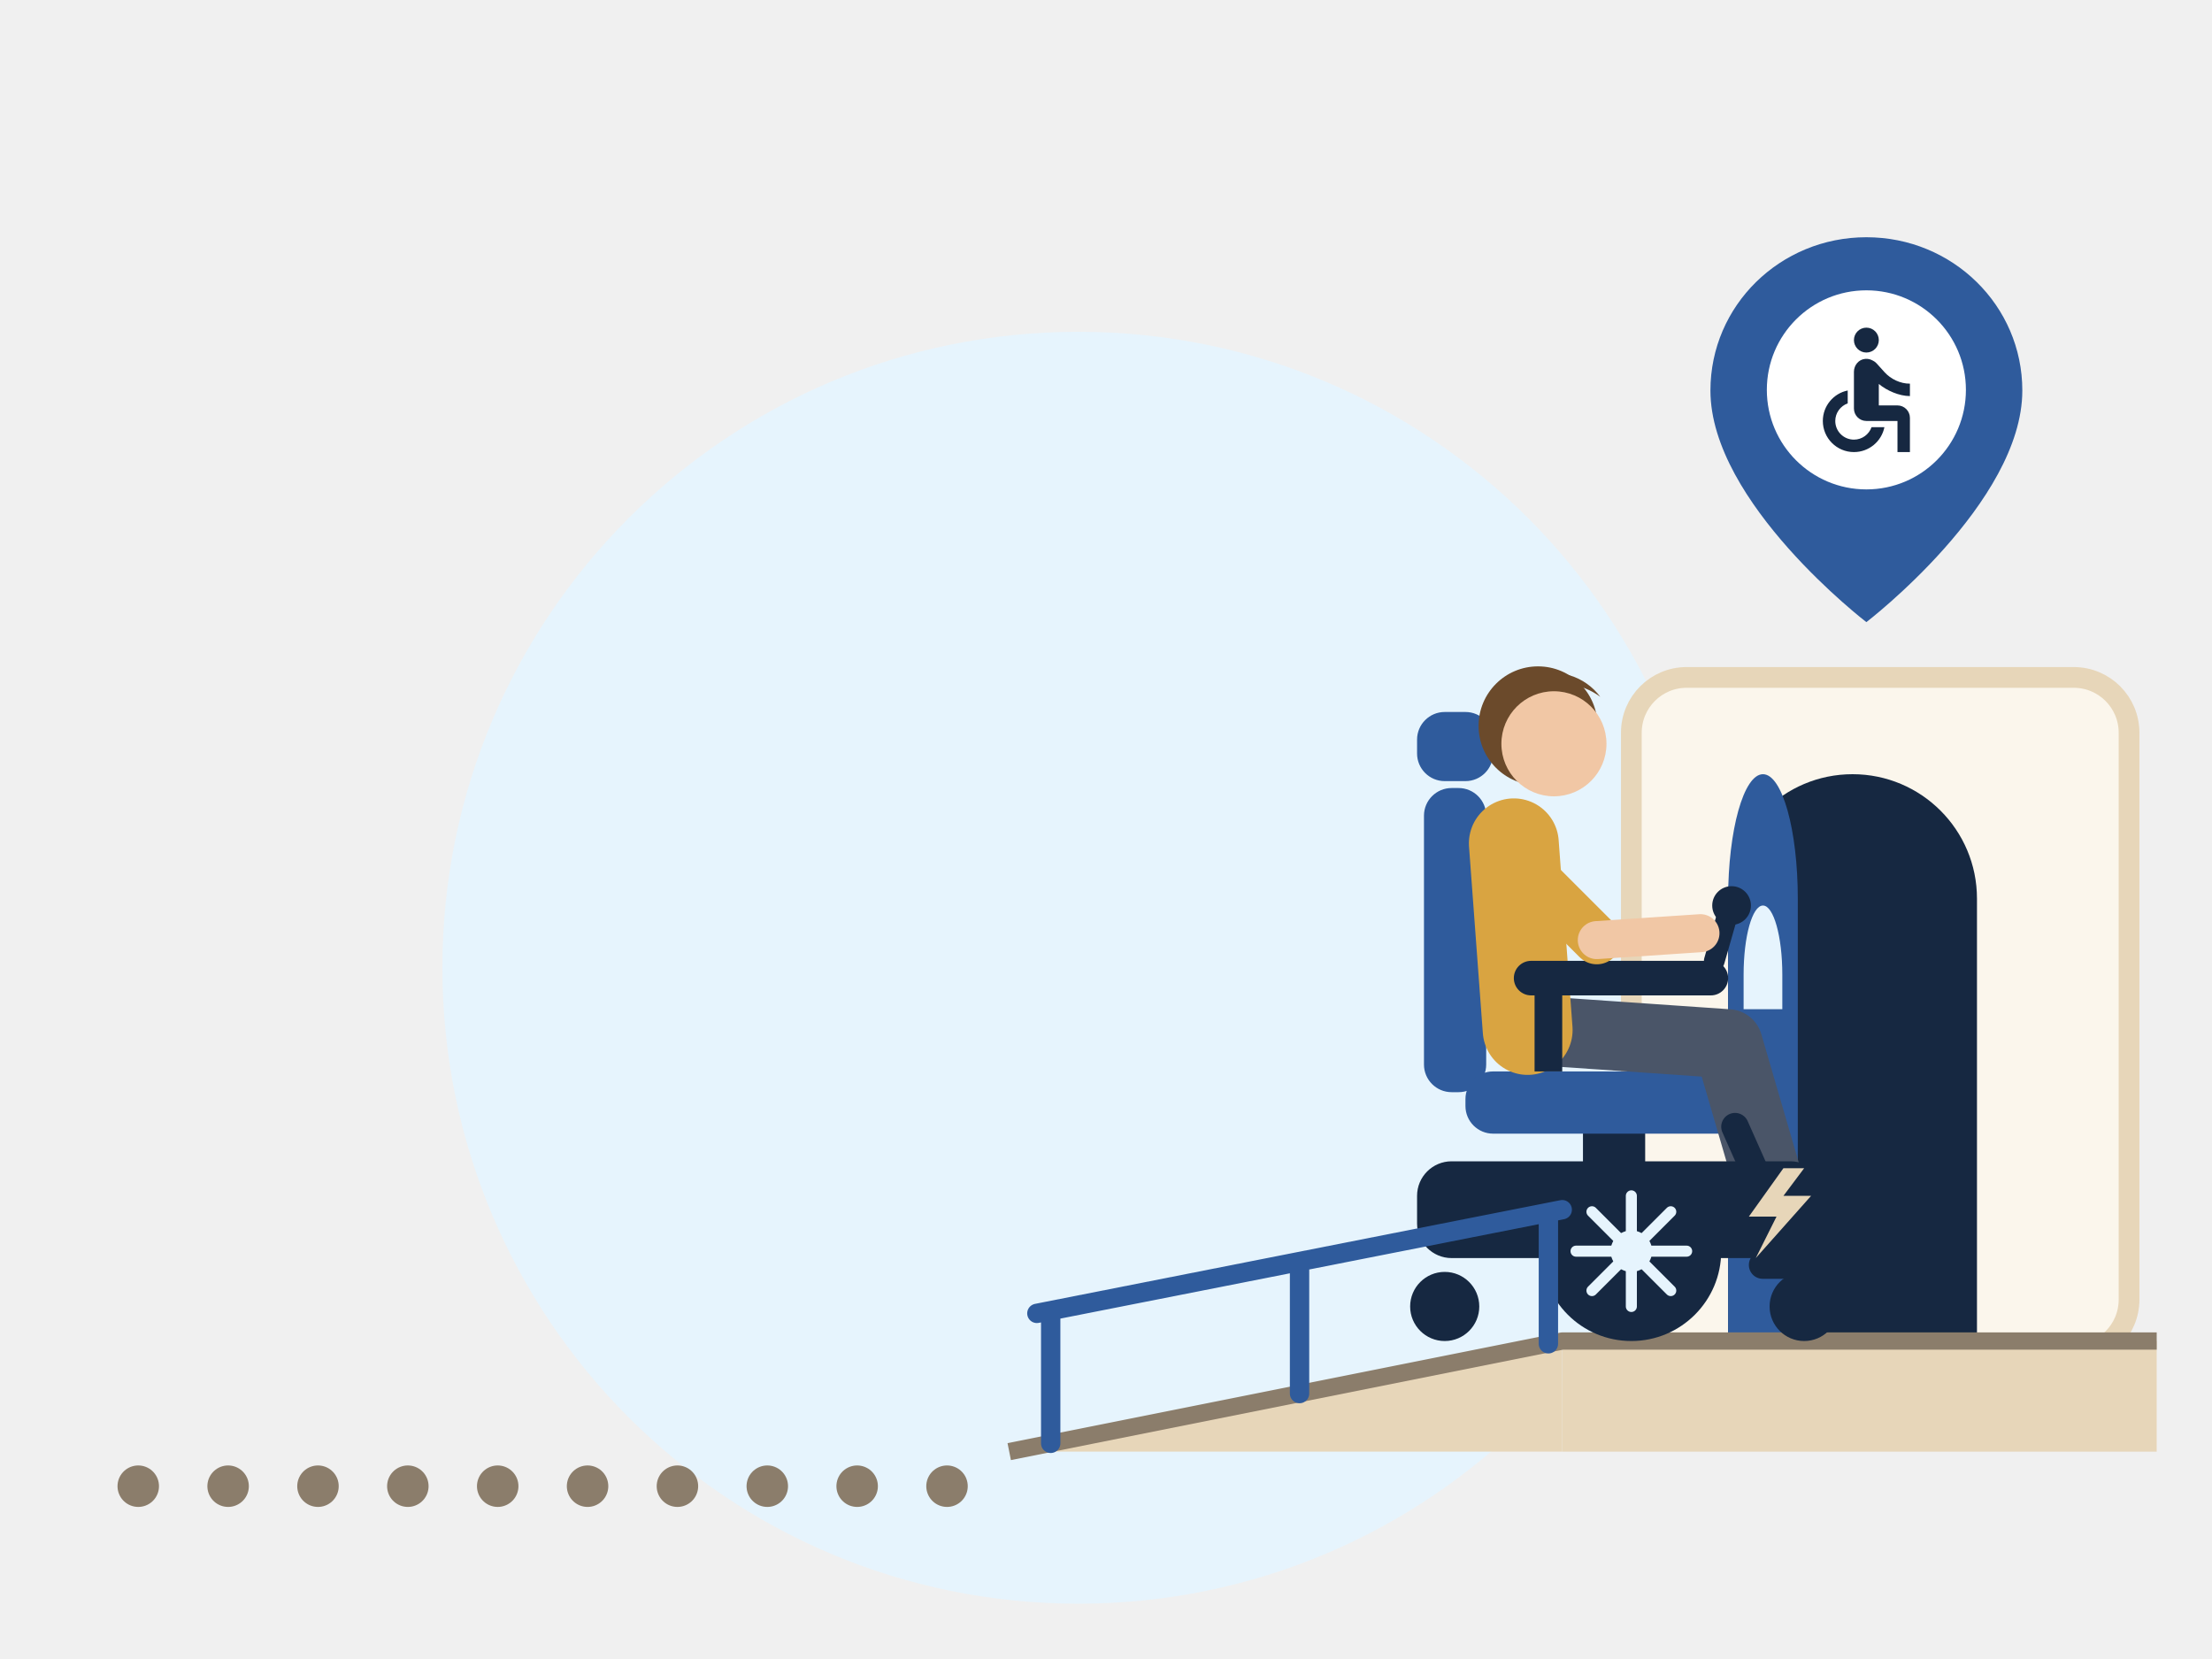
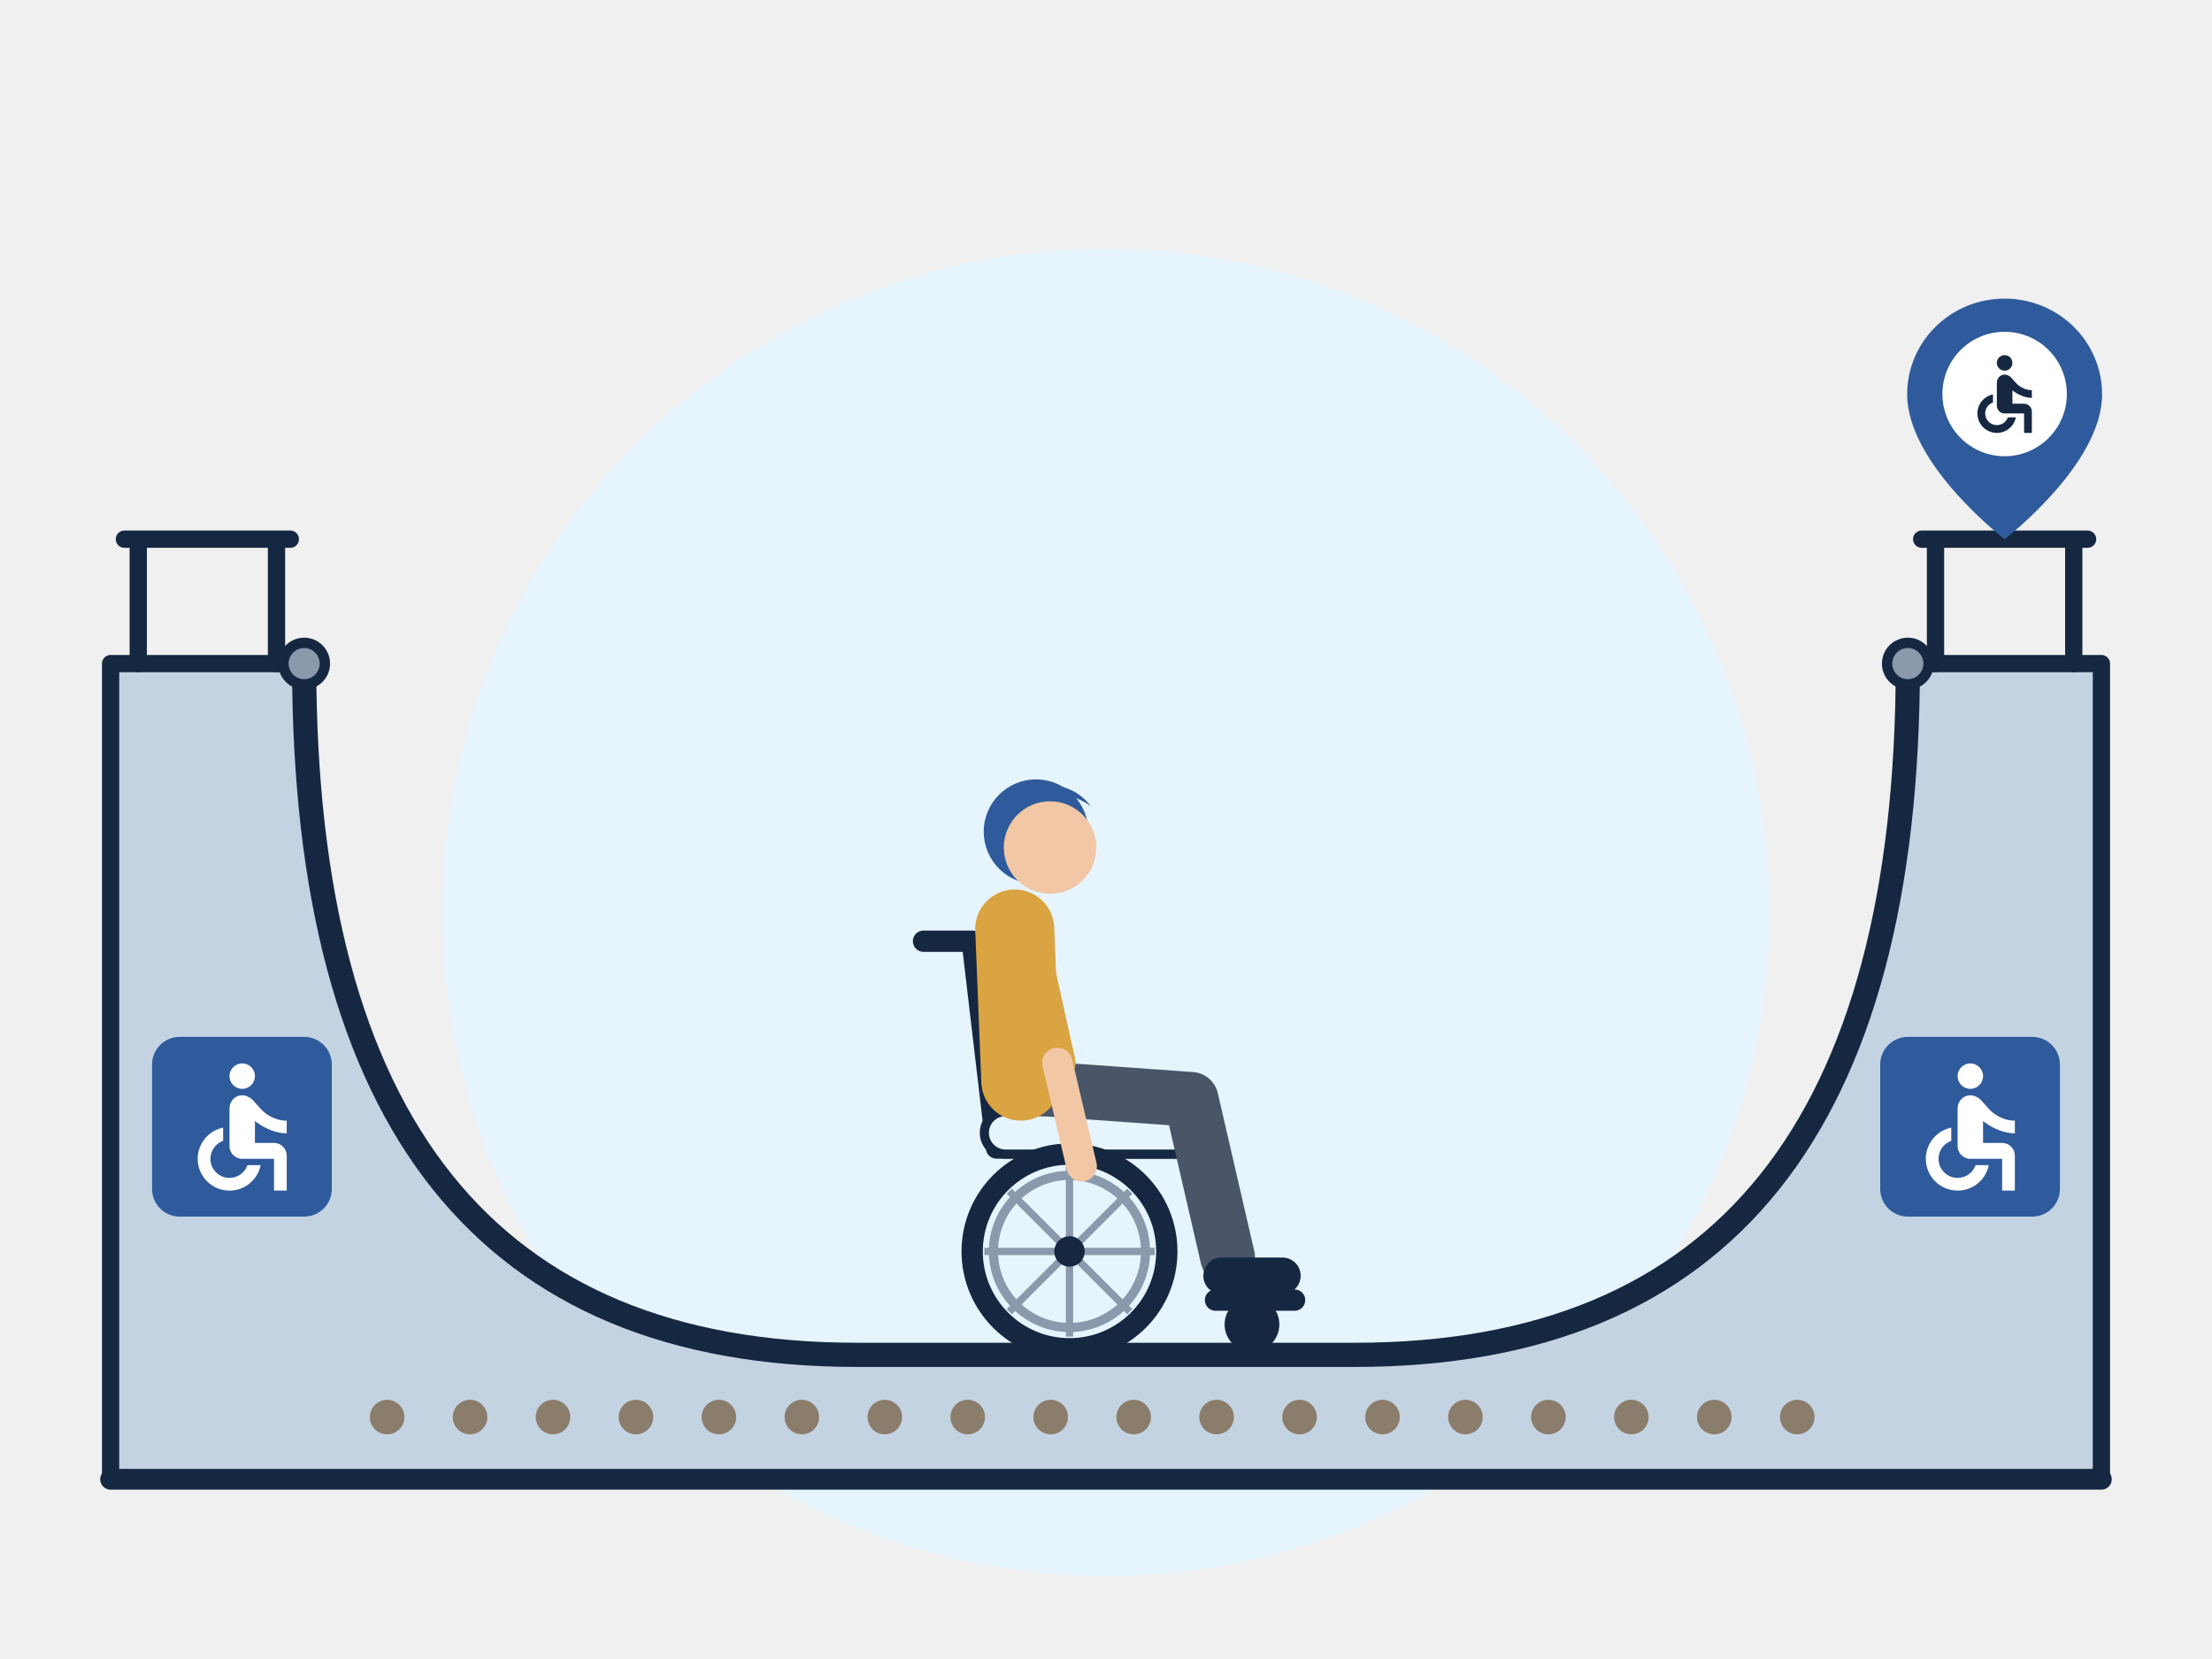
<svg xmlns="http://www.w3.org/2000/svg" viewBox="0 0 320 240" width="320" height="240">
-   <defs />
-   <circle cx="156" cy="140" r="92" fill="#e6f4fd" />
-   <rect x="236" y="98" width="72" height="98" rx="8" fill="#fbf6ec" stroke="#e7d6b9" stroke-width="3" />
-   <path d="M250 194 V130 a18 18 0 0 1 36 0 V194 Z" fill="#162841" />
-   <g transform="translate(250 0)">
-     <g transform="scale(0.28 1)">
-       <g transform="translate(-250 0)">
-         <path d="M250 194 V130 a18 18 0 0 1 36 0 V194 Z" fill="#2f5b9c" />
-         <path d="M258 141 a10 10 0 0 1 20 0 v5 h-20z" fill="#e6f4fd" />
-         <circle cx="280" cy="168" r="2.2" fill="#e7d6b9" />
-       </g>
+   <circle cx="160" cy="132" r="96" fill="#e6f4fd" />
+   <path d="M16 96 H44 Q44 196 124 196 H196 Q276 196 276 96 H304 V214 H16 Z" fill="#c4d3e2" />
+   <path d="M16 214 V96 H44 M276 96 H304 V214" fill="none" stroke="#162841" stroke-width="2.5" stroke-linejoin="round" />
+   <path d="M44 96 Q44 196 124 196 H196 Q276 196 276 96" fill="none" stroke="#162841" stroke-width="3.5" />
+   <path d="M16 214 H304" stroke="#162841" stroke-width="3" stroke-linecap="round" />
+   <circle cx="44" cy="96" r="3" fill="#8a99ab" stroke="#162841" stroke-width="1.5" />
+   <circle cx="276" cy="96" r="3" fill="#8a99ab" stroke="#162841" stroke-width="1.5" />
+   <path d="M20 96 V78 M40 96 V78 M18 78 H42 M280 96 V78 M300 96 V78 M278 78 H302" fill="none" stroke="#162841" stroke-width="2.5" stroke-linecap="round" />
+   <path d="M56 205 H264" stroke="#8b7d6b" stroke-width="5" stroke-linecap="round" stroke-dasharray="0 12" />
+   <rect x="22" y="150" width="26" height="26" rx="4" fill="#2f5b9c" />
+   <g transform="translate(24 152) scale(0.92)">
+     <g fill="#fff">
+       <circle cx="12" cy="4" r="2" />
+       <path d="M19 13v-2c-1.54.02-3.09-.75-4.07-1.83l-1.29-1.43c-.17-.19-.38-.34-.61-.45-.01 0-.01-.01-.02-.01H13c-.35-.2-.75-.3-1.19-.26C10.76 7.11 10 8.04 10 9.09V15c0 1.1.9 2 2 2h5v5h2v-5.5c0-1.1-.9-2-2-2h-3v-3.45c1.29 1.07 3.25 1.94 5 1.95zm-6.17 5c-.41 1.16-1.52 2-2.83 2-1.66 0-3-1.34-3-3 0-1.31.84-2.41 2-2.83V12.1c-2.28.46-4 2.48-4 4.9 0 2.76 2.24 5 5 5 2.42 0 4.44-1.72 4.9-4h-2.07z" />
+     </g>
+   </g>
+   <rect x="272" y="150" width="26" height="26" rx="4" fill="#2f5b9c" />
+   <g transform="translate(274 152) scale(0.92)">
+     <g fill="#fff">
+       <circle cx="12" cy="4" r="2" />
+       <path d="M19 13v-2c-1.54.02-3.09-.75-4.07-1.83l-1.29-1.43c-.17-.19-.38-.34-.61-.45-.01 0-.01-.01-.02-.01H13c-.35-.2-.75-.3-1.19-.26C10.76 7.11 10 8.04 10 9.09V15c0 1.1.9 2 2 2h5v5h2v-5.5c0-1.1-.9-2-2-2h-3v-3.45c1.29 1.07 3.25 1.94 5 1.95zm-6.17 5c-.41 1.16-1.52 2-2.83 2-1.66 0-3-1.34-3-3 0-1.31.84-2.41 2-2.83V12.1c-2.28.46-4 2.48-4 4.9 0 2.76 2.24 5 5 5 2.42 0 4.44-1.72 4.9-4h-2.07z" />
    </g>
  </g>
  <g>
-     <g transform="translate(270 90) scale(0.48) translate(-160 -188)">
+     <g transform="translate(290 78) scale(0.3) translate(-160 -188)">
      <path d="M160 72c-26 0-47 20.6-47 46.2C113 152 160 188 160 188s47-36 47-69.8C207 92.6 186 72 160 72z" fill="#2f5b9c" />
      <circle cx="160" cy="118" r="30" fill="#fff" />
      <g transform="translate(137.5 95.5) scale(1.875)" fill="#162841">
        <circle cx="12" cy="4" r="2" />
        <path d="M19 13v-2c-1.54.02-3.09-.75-4.07-1.83l-1.29-1.43c-.17-.19-.38-.34-.61-.45-.01 0-.01-.01-.02-.01H13c-.35-.2-.75-.3-1.19-.26C10.76 7.11 10 8.04 10 9.09V15c0 1.1.9 2 2 2h5v5h2v-5.5c0-1.1-.9-2-2-2h-3v-3.45c1.29 1.07 3.25 1.94 5 1.95zm-6.17 5c-.41 1.16-1.52 2-2.83 2-1.66 0-3-1.34-3-3 0-1.31.84-2.41 2-2.83V12.1c-2.28.46-4 2.48-4 4.9 0 2.76 2.24 5 5 5 2.42 0 4.44-1.72 4.9-4h-2.07z" />
      </g>
    </g>
  </g>
-   <rect x="226" y="194" width="86" height="16" fill="#e7d6b9" />
-   <path d="M146 210 L226 194 V210 Z" fill="#e7d6b9" />
-   <path d="M146 210 L226 194 H312" fill="none" stroke="#8b7d6b" stroke-width="2.5" stroke-linejoin="round" />
-   <path d="M20 215 H140" fill="none" stroke="#8b7d6b" stroke-width="6" stroke-linecap="round" stroke-dasharray="0 13" />
-   <g transform="translate(236 194)">
-     <g>
-       <rect x="-30" y="-80" width="9" height="44" rx="4" fill="#2f5b9c" />
-       <rect x="-31" y="-91" width="11" height="10" rx="4" fill="#2f5b9c" />
-       <rect x="-7" y="-31" width="9" height="8" fill="#162841" />
-       <rect x="-24" y="-39" width="42" height="9" rx="4" fill="#2f5b9c" />
-       <path d="M-15 -45 L14 -43 L21 -19" fill="none" stroke="#4a5568" stroke-width="10" stroke-linecap="round" stroke-linejoin="round" />
-       <path d="M20 -16 H30" stroke="#162841" stroke-width="7" stroke-linecap="round" />
-       <path d="M-17 -72 L-15 -45" stroke="#d9a441" stroke-width="13" stroke-linecap="round" />
-       <circle cx="-13.5" cy="-89" r="8.6" fill="#6b4a2b" />
-       <circle cx="-11.2" cy="-86.4" r="7.6" fill="#f1c7a5" />
-       <path d="M-20 -88 a8.6 8.6 0 0 1 15.5 -5.2 a10 10 0 0 0 -15.5 5.2z" fill="#6b4a2b" />
-       <rect x="-17" y="-55" width="31" height="5" rx="2.5" fill="#162841" />
-       <rect x="-14" y="-51" width="4" height="12" fill="#162841" />
-       <path d="M12 -55 L14 -62" stroke="#162841" stroke-width="3" stroke-linecap="round" />
-       <circle cx="14.5" cy="-63" r="2.8" fill="#162841" />
-       <path d="M-15 -68 L-5 -58" stroke="#d9a441" stroke-width="7" stroke-linecap="round" />
-       <path d="M-5 -58 L10 -59" stroke="#f1c7a5" stroke-width="5.5" stroke-linecap="round" />
-       <path d="M15 -31 L23 -13 M19 -11 H33" fill="none" stroke="#162841" stroke-width="4" stroke-linecap="round" />
-       <rect x="-31" y="-26" width="59" height="14" rx="5" fill="#162841" />
-       <path d="M22 -25 l-5 7 h4 l-3 6 l8 -9 h-4 l3 -4z" fill="#e7d6b9" />
-       <circle cx="-27" cy="-5" r="5" fill="#162841" />
-       <circle cx="25" cy="-5" r="5" fill="#162841" />
+   <g transform="translate(160 196)">
+     <g transform="scale(0.88)">
      <g>
-         <circle cx="0" cy="-13" r="13" fill="#162841" />
-         <path d="M0 -21 V-5 M-8 -13 H8 M-5.7 -18.7 L5.7 -7.3 M5.7 -18.7 L-5.7 -7.3" stroke="#e6f4fd" stroke-width="1.6" stroke-linecap="round" />
-         <circle cx="0" cy="-13" r="3" fill="#e6f4fd" />
+         <path d="M-22 -68 H-30 M-22 -68 L-18 -34 H16 L23 -9 M18 -9 H31" fill="none" stroke="#162841" stroke-width="3.5" stroke-linecap="round" stroke-linejoin="round" />
+         <rect x="-20" y="-40" width="36" height="7" rx="3.5" fill="#e6f4fd" stroke="#162841" stroke-width="1.5" />
+         <path d="M-14 -44 L14 -42 L20 -16" fill="none" stroke="#4a5568" stroke-width="9" stroke-linecap="round" stroke-linejoin="round" />
+         <path d="M19 -13 H29" stroke="#162841" stroke-width="6" stroke-linecap="round" />
+         <path d="M-15 -70 L-14 -45" stroke="#d9a441" stroke-width="13" stroke-linecap="round" />
+         <circle cx="-11.5" cy="-86" r="8.6" fill="#2f5b9c" />
+         <circle cx="-9.2" cy="-83.4" r="7.6" fill="#f1c7a5" />
+         <path d="M-18 -85 a8.6 8.6 0 0 1 15.5 -5.2 a10 10 0 0 0 -15.5 5.2z" fill="#2f5b9c" />
+         <circle cx="24" cy="-5" r="4.5" fill="#162841" />
+         <g>
+           <circle cx="-6" cy="-17" r="16" fill="none" stroke="#162841" stroke-width="3.5" />
+           <circle cx="-6" cy="-17" r="12.5" fill="none" stroke="#8a99ab" stroke-width="1.5" />
+           <path d="M-6 -31 V-3 M-20 -17 H8 M-15.9 -26.9 L3.9 -7.1 M3.9 -26.9 L-15.9 -7.1" stroke="#8a99ab" stroke-width="1.2" />
+           <circle cx="-6" cy="-17" r="2.5" fill="#162841" />
+         </g>
+         <g>
+           <path d="M-12 -66 L-8 -48" stroke="#d9a441" stroke-width="6" stroke-linecap="round" />
+           <path d="M-8 -48 L-4 -31" stroke="#f1c7a5" stroke-width="5" stroke-linecap="round" />
+         </g>
      </g>
    </g>
  </g>
-   <path d="M152 208.8 v-19 M188 201.6 v-19 M224 194.4 v-19 M150 190 L226 175" fill="none" stroke="#2f5b9c" stroke-width="2.8" stroke-linecap="round" />
</svg>
